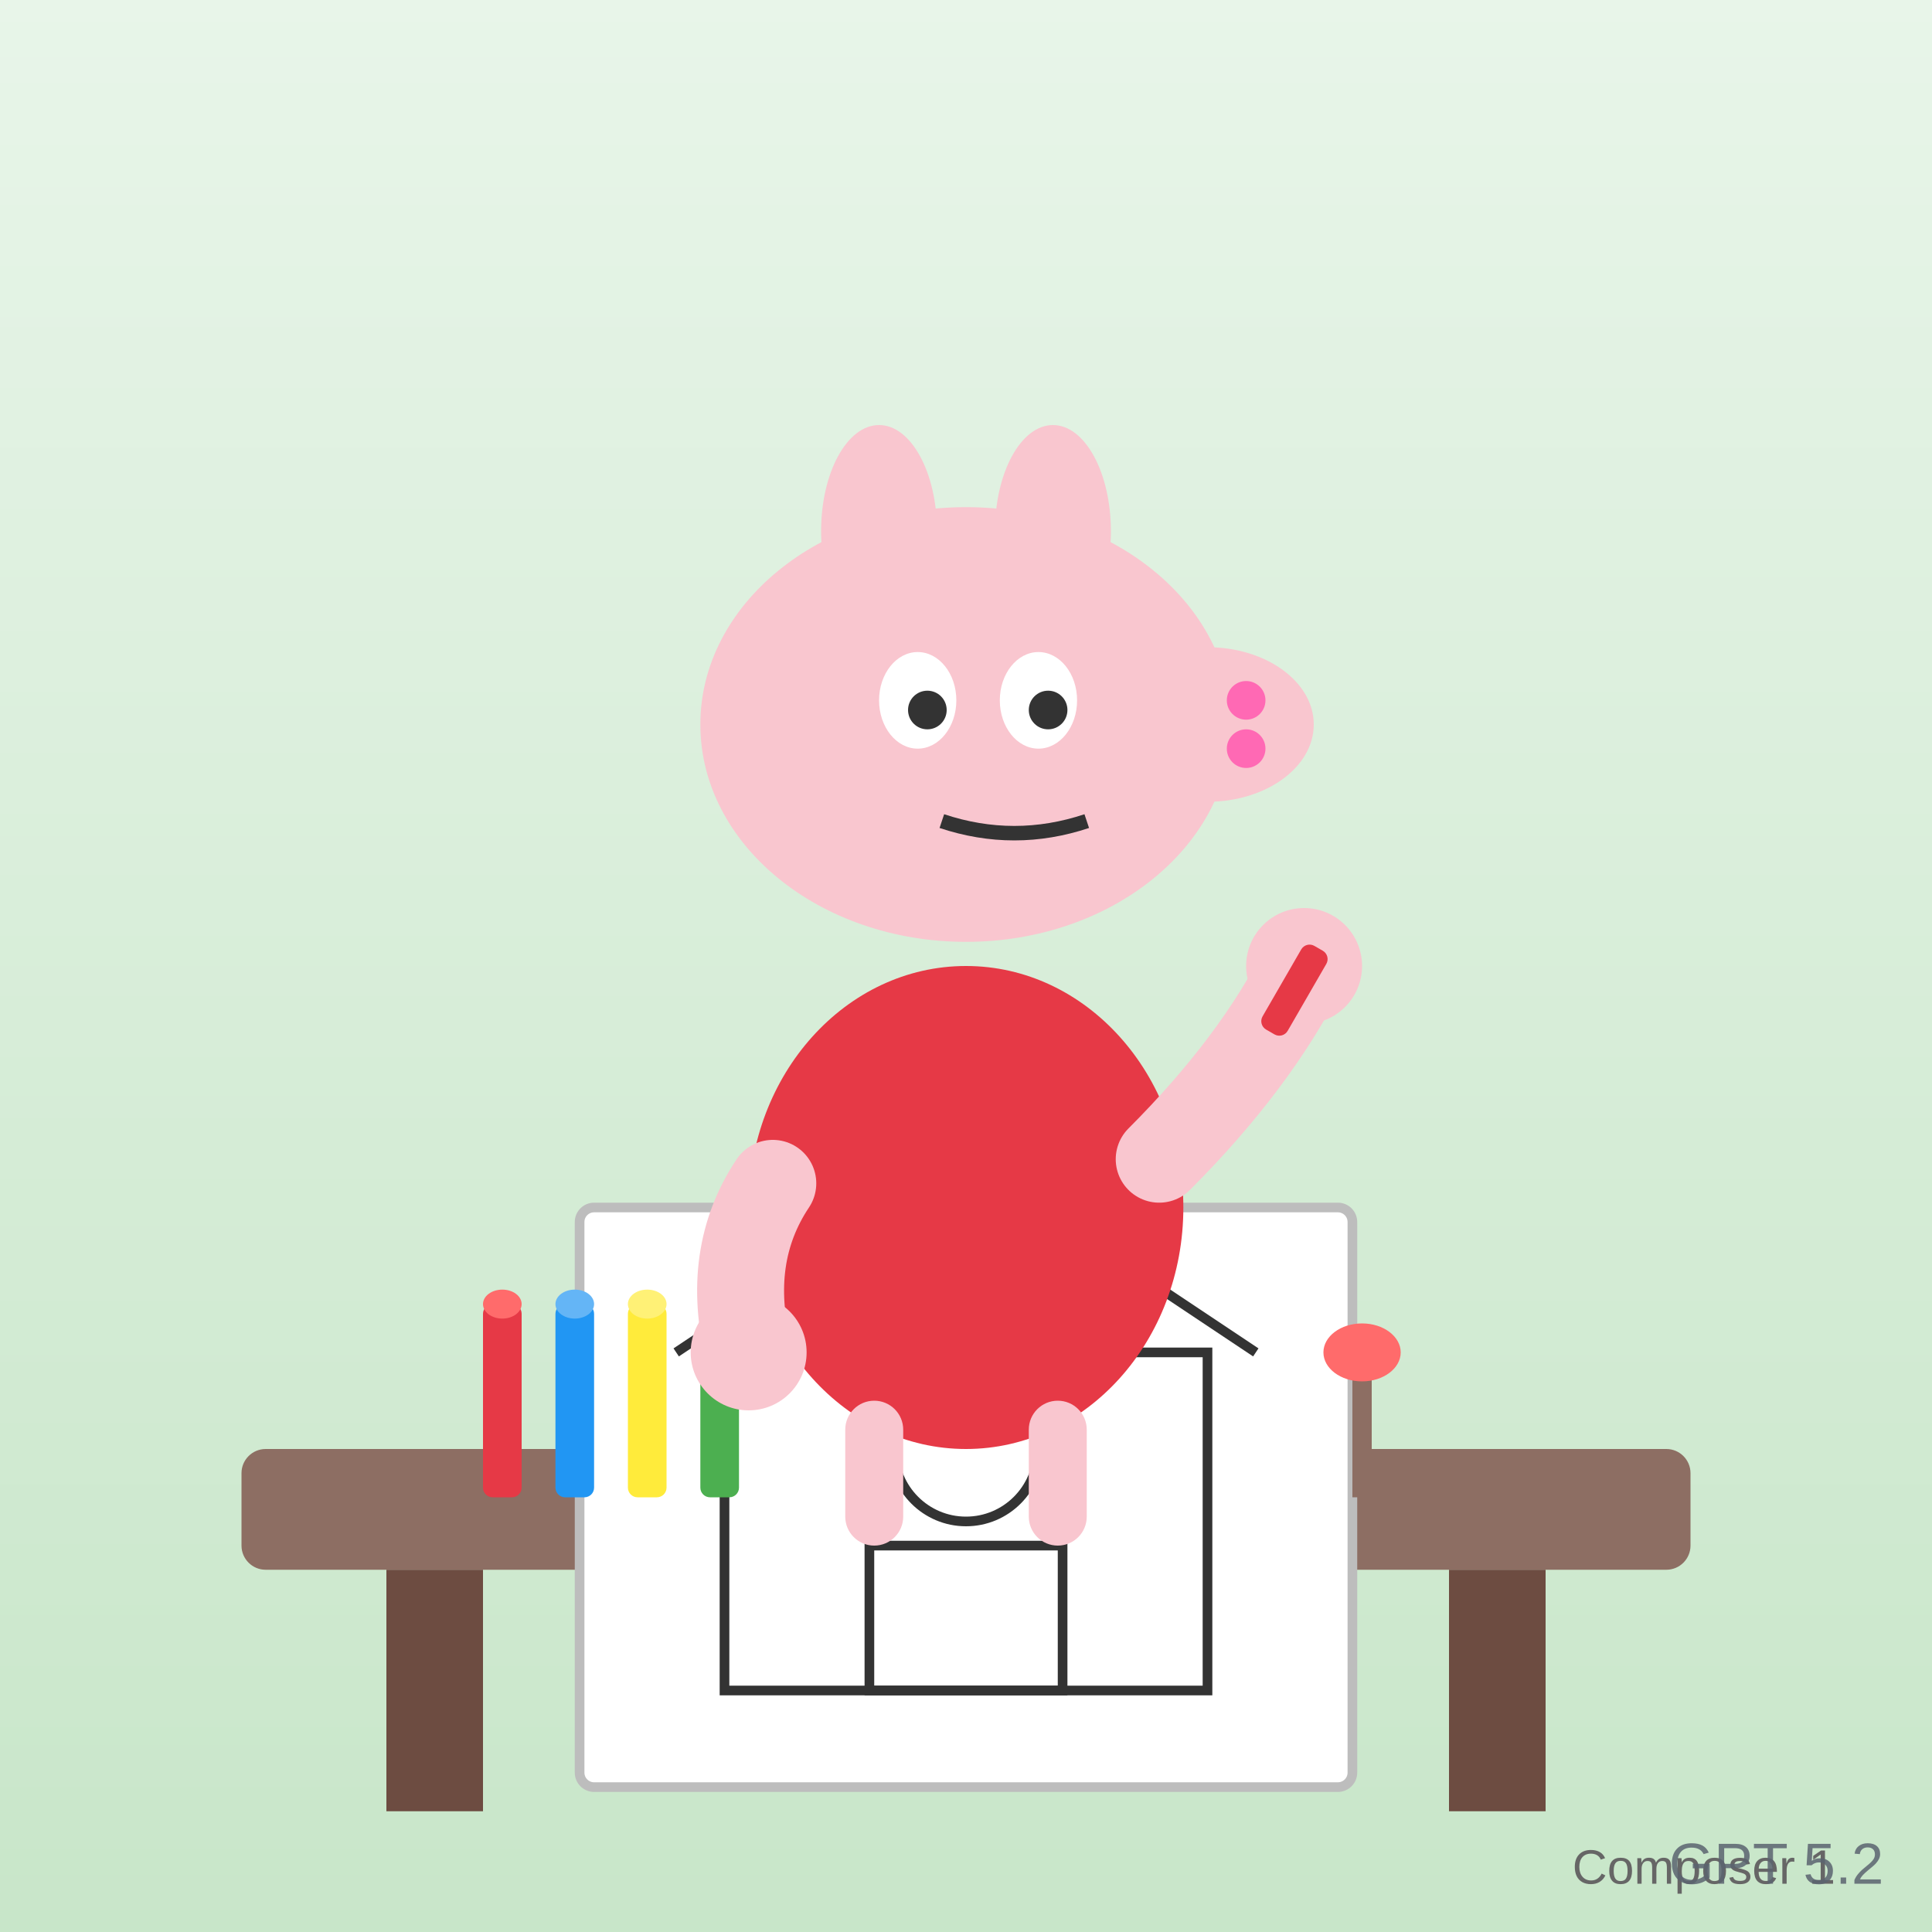
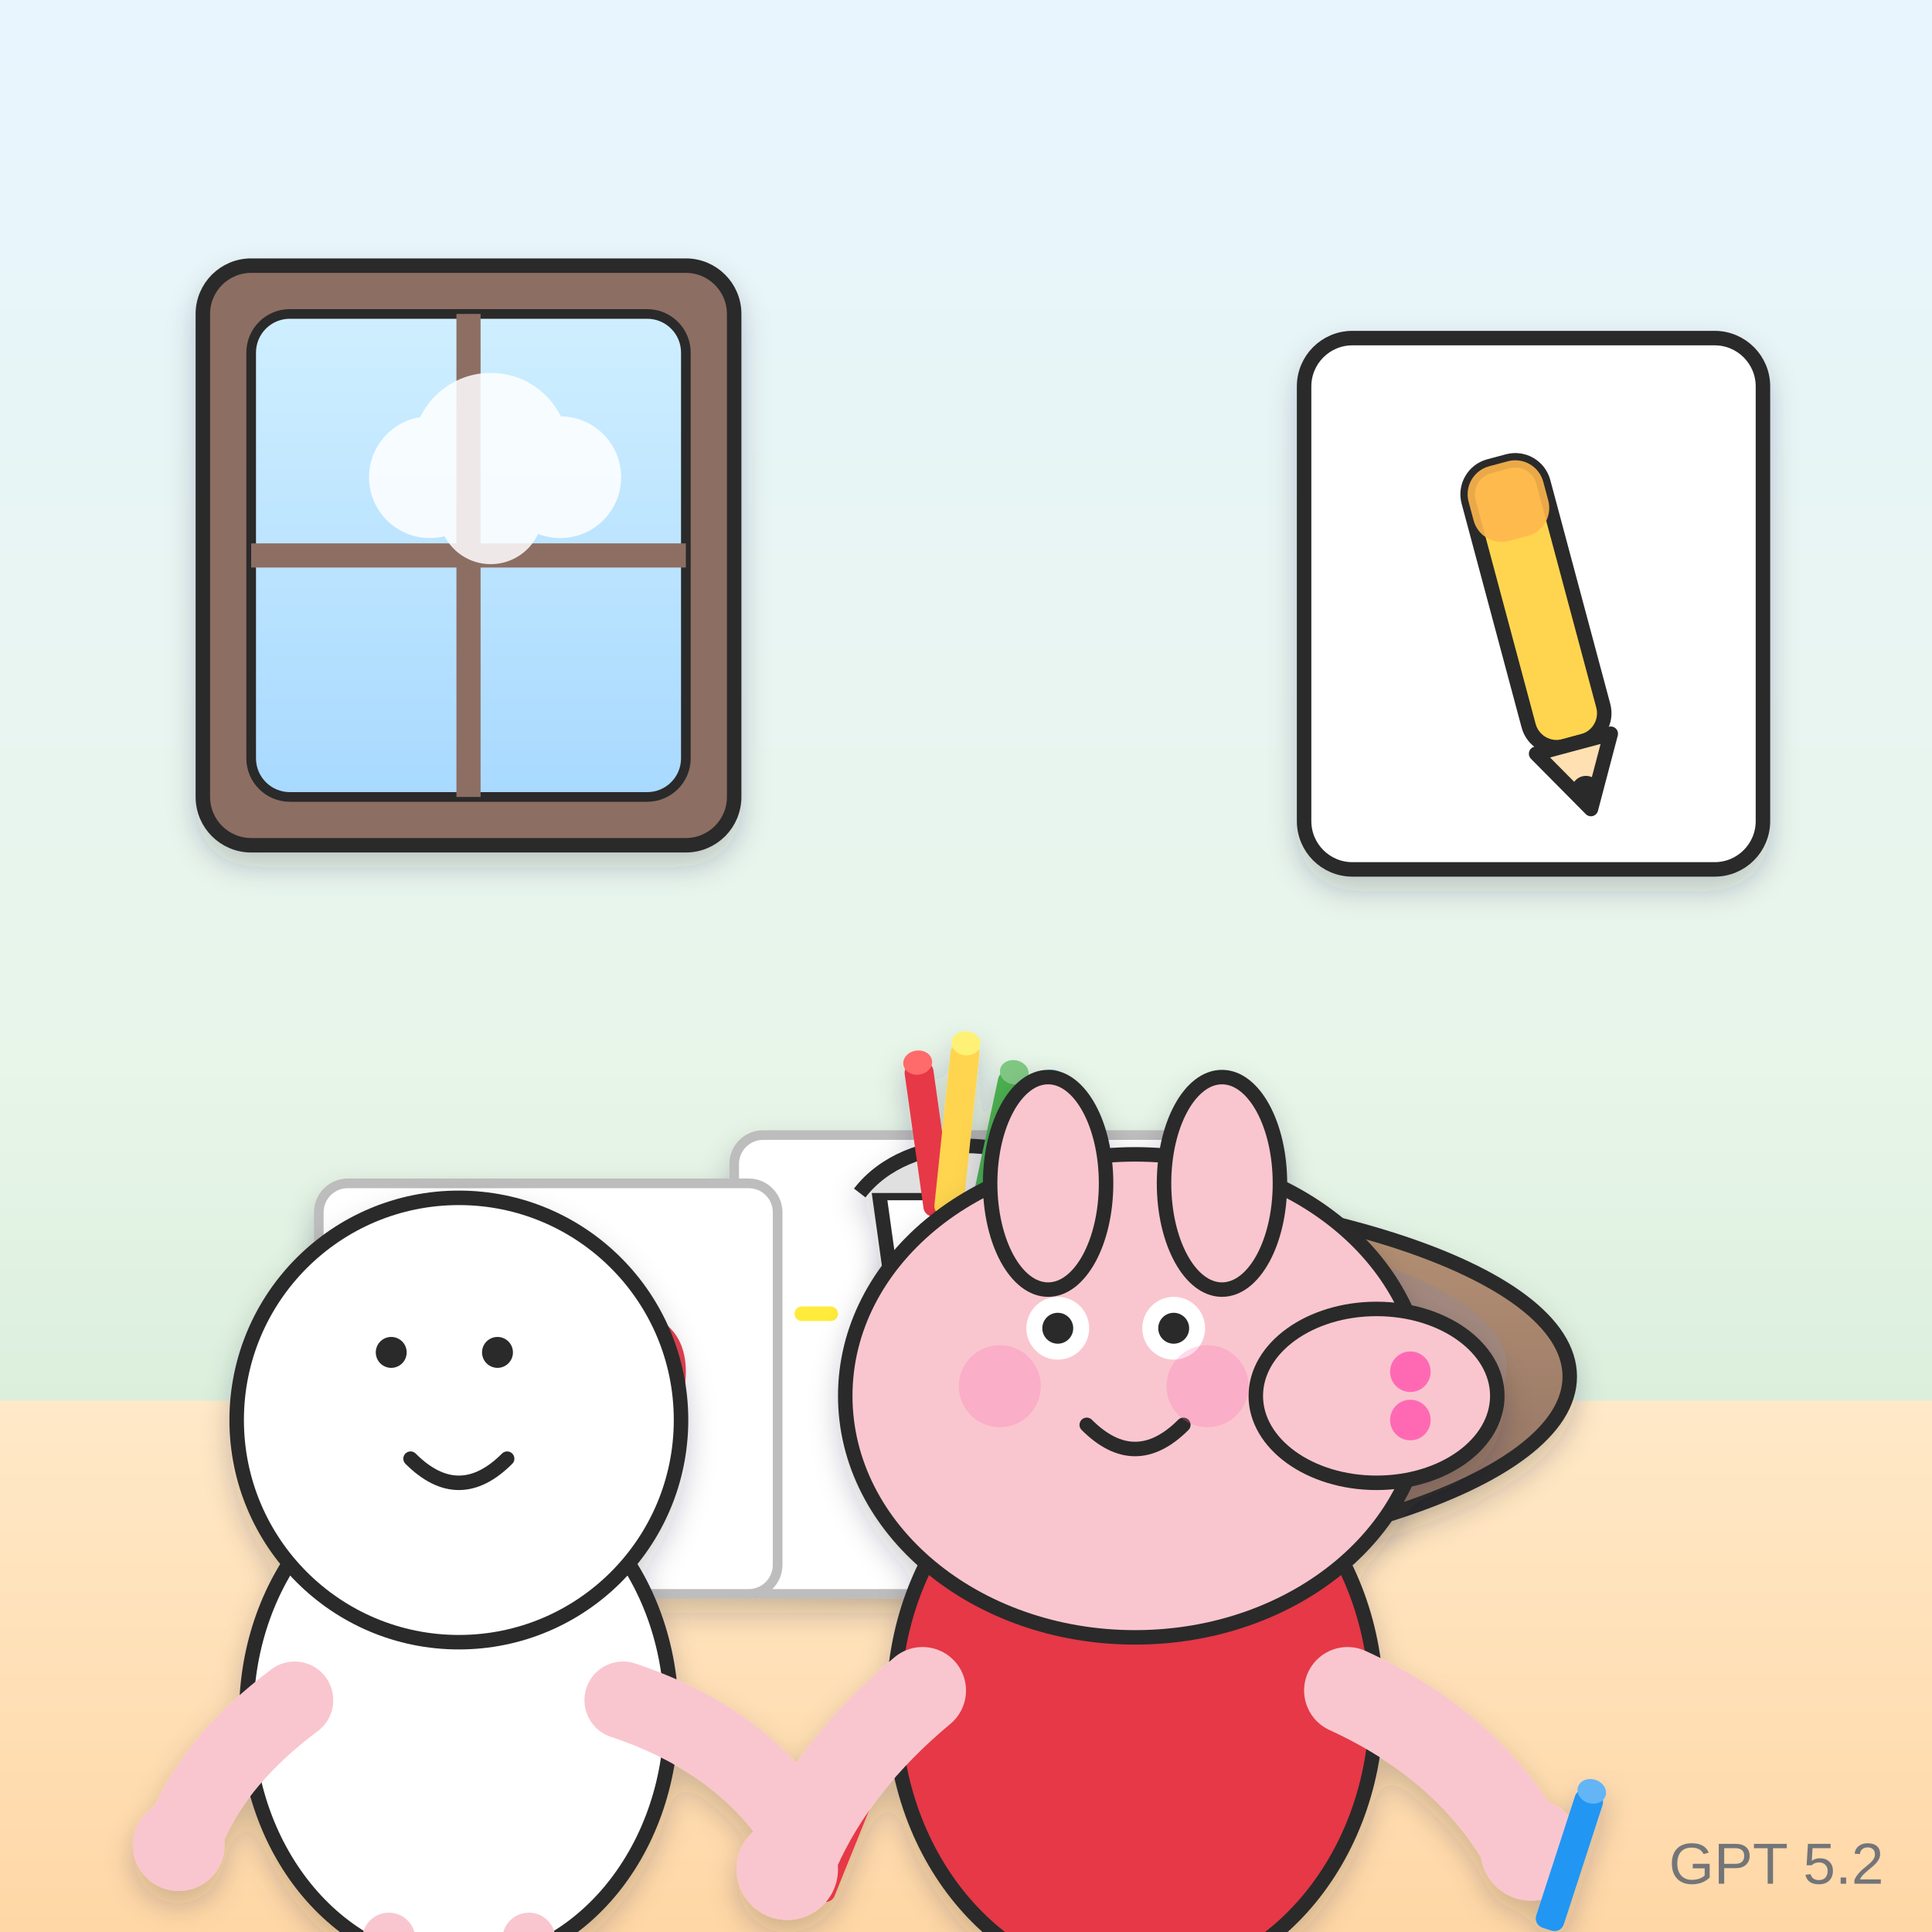
<svg xmlns="http://www.w3.org/2000/svg" viewBox="0 0 400 400" width="400" height="400">
  <defs>
-     <linearGradient id="artBg" x1="0%" y1="0%" x2="0%" y2="100%">
-       <stop offset="0%" stop-color="#E8F5E9" />
+     <linearGradient id="bg11" x1="0%" y1="0%" x2="0%" y2="100%">
+       <stop offset="0%" stop-color="#E8F5FF" />
+       <stop offset="55%" stop-color="#E8F5E9" />
      <stop offset="100%" stop-color="#C8E6C9" />
    </linearGradient>
+     <linearGradient id="floor11" x1="0%" y1="0%" x2="0%" y2="100%">
+       <stop offset="0%" stop-color="#FFE9C8" />
+       <stop offset="100%" stop-color="#FFD7A6" />
+     </linearGradient>
+     <linearGradient id="table11" x1="0%" y1="0%" x2="0%" y2="100%">
+       <stop offset="0%" stop-color="#B89474" />
+       <stop offset="100%" stop-color="#8D6E63" />
+     </linearGradient>
+     <linearGradient id="windowSky11" x1="0%" y1="0%" x2="0%" y2="100%">
+       <stop offset="0%" stop-color="#CFEFFF" />
+       <stop offset="100%" stop-color="#A8D9FF" />
+     </linearGradient>
+     <filter id="shadow11" x="-25%" y="-25%" width="150%" height="150%">
+       <feDropShadow dx="0" dy="3" stdDeviation="3" flood-color="#223" flood-opacity="0.22" />
+     </filter>
  </defs>
-   <rect width="400" height="400" fill="url(#artBg)" />
-   <rect x="50" y="300" width="300" height="25" rx="5" fill="#8D6E63" />
-   <rect x="80" y="325" width="20" height="50" fill="#6D4C41" />
-   <rect x="300" y="325" width="20" height="50" fill="#6D4C41" />
-   <rect x="120" y="250" width="160" height="120" rx="3" fill="white" stroke="#BDBDBD" stroke-width="2" />
-   <g stroke="#333" stroke-width="2" fill="none">
-     <rect x="150" y="280" width="100" height="70" />
-     <path d="M 140 280 L 200 240 L 260 280" />
-     <rect x="180" y="320" width="40" height="30" />
-     <circle cx="200" cy="300" r="15" />
+   <rect width="400" height="400" fill="url(#bg11)" />
+   <rect x="0" y="290" width="400" height="110" fill="url(#floor11)" />
+   <g transform="translate(42 55)" filter="url(#shadow11)">
+     <rect x="0" y="0" width="110" height="120" rx="10" fill="#8D6E63" stroke="#2B2B2B" stroke-width="3" />
+     <rect x="10" y="10" width="90" height="100" rx="8" fill="url(#windowSky11)" stroke="#2B2B2B" stroke-width="2" />
+     <line x1="55" y1="10" x2="55" y2="110" stroke="#8D6E63" stroke-width="5" />
+     <line x1="10" y1="60" x2="100" y2="60" stroke="#8D6E63" stroke-width="5" />
+     <g fill="#FFFFFF" opacity="0.85" transform="translate(20 24) scale(0.9)">
+       <circle cx="30" cy="22" r="14" />
+       <circle cx="44" cy="16" r="18" />
+       <circle cx="60" cy="22" r="14" />
+       <circle cx="44" cy="30" r="12" />
+     </g>
  </g>
-   <g transform="translate(100, 270)">
-     <rect x="0" y="0" width="8" height="40" rx="2" fill="#E63946" />
-     <ellipse cx="4" cy="0" rx="4" ry="3" fill="#FF6B6B" />
-     <rect x="15" y="0" width="8" height="40" rx="2" fill="#2196F3" />
-     <ellipse cx="19" cy="0" rx="4" ry="3" fill="#64B5F6" />
-     <rect x="30" y="0" width="8" height="40" rx="2" fill="#FFEB3B" />
-     <ellipse cx="34" cy="0" rx="4" ry="3" fill="#FFF176" />
-     <rect x="45" y="0" width="8" height="40" rx="2" fill="#4CAF50" />
-     <ellipse cx="49" cy="0" rx="4" ry="3" fill="#81C784" />
+   <g transform="translate(270 70)" filter="url(#shadow11)">
+     <rect x="0" y="0" width="95" height="110" rx="10" fill="#FFFFFF" stroke="#2B2B2B" stroke-width="3" />
+     <g transform="translate(48 55) rotate(-15)">
+       <rect x="-8" y="-30" width="16" height="60" rx="6" fill="#FFD54F" stroke="#2B2B2B" stroke-width="3" />
+       <rect x="-8" y="-30" width="16" height="16" rx="6" fill="#FFB74D" stroke="none" opacity="0.9" />
+       <path d="M -8 30 L 0 44 L 8 30 Z" fill="#FFE0B2" stroke="#2B2B2B" stroke-width="3" stroke-linejoin="round" />
+       <circle cx="0" cy="40" r="3" fill="#2B2B2B" stroke="none" />
+     </g>
  </g>
-   <g transform="translate(200, 200)">
-     <ellipse cx="0" cy="50" rx="45" ry="50" fill="#E63946" />
-     <rect x="-25" y="90" width="12" height="30" rx="6" fill="#F9C6CF" />
-     <rect x="13" y="90" width="12" height="30" rx="6" fill="#F9C6CF" />
-     <path d="M 40 40 Q 60 20 70 0" stroke="#F9C6CF" stroke-width="18" stroke-linecap="round" fill="none" />
-     <circle cx="70" cy="0" r="12" fill="#F9C6CF" />
-     <rect x="65" y="-5" width="6" height="20" rx="2" fill="#E63946" transform="rotate(30 68 5)" />
-     <path d="M -40 45 Q -50 60 -45 80" stroke="#F9C6CF" stroke-width="18" stroke-linecap="round" fill="none" />
-     <circle cx="-45" cy="80" r="12" fill="#F9C6CF" />
-     <ellipse cx="0" cy="-50" rx="55" ry="45" fill="#F9C6CF" />
-     <ellipse cx="50" cy="-50" rx="22" ry="16" fill="#F9C6CF" />
-     <circle cx="58" cy="-55" r="4" fill="#FF69B4" />
-     <circle cx="58" cy="-45" r="4" fill="#FF69B4" />
-     <ellipse cx="-18" cy="-90" rx="12" ry="22" fill="#F9C6CF" />
-     <ellipse cx="18" cy="-90" rx="12" ry="22" fill="#F9C6CF" />
-     <ellipse cx="-10" cy="-55" rx="8" ry="10" fill="white" />
-     <ellipse cx="15" cy="-55" rx="8" ry="10" fill="white" />
-     <circle cx="-8" cy="-53" r="4" fill="#333" />
-     <circle cx="17" cy="-53" r="4" fill="#333" />
-     <path d="M -5 -30 Q 10 -25 25 -30" stroke="#333" stroke-width="3" fill="none" />
+   <g transform="translate(200 285)" filter="url(#shadow11)">
+     <ellipse cx="0" cy="0" rx="125" ry="40" fill="url(#table11)" stroke="#2B2B2B" stroke-width="3" />
+     <ellipse cx="0" cy="-2" rx="112" ry="33" fill="#A1887F" stroke="none" opacity="0.9" />
  </g>
-   <g transform="translate(280, 280)">
-     <rect x="0" y="0" width="4" height="30" fill="#8D6E63" />
-     <ellipse cx="2" cy="0" rx="8" ry="6" fill="#FF6B6B" />
+   <g filter="url(#shadow11)">
+     <rect x="152" y="235" width="110" height="95" rx="6" fill="#FFFFFF" stroke="#BDBDBD" stroke-width="2" />
+     <rect x="66" y="245" width="95" height="85" rx="6" fill="#FFFFFF" stroke="#BDBDBD" stroke-width="2" />
  </g>
-   <text x="380" y="390" text-anchor="end" font-family="Arial, sans-serif" font-size="10" fill="#666">Composer 1</text>
+   <g stroke="#2B2B2B" stroke-width="2" stroke-linecap="round" stroke-linejoin="round">
+     <g transform="translate(160 248)">
+       <circle cx="30" cy="24" r="10" fill="#FFEB3B" stroke="none" />
+       <g stroke="#FFEB3B" stroke-width="3">
+         <line x1="30" y1="6" x2="30" y2="0" />
+         <line x1="30" y1="48" x2="30" y2="54" />
+         <line x1="12" y1="24" x2="6" y2="24" />
+         <line x1="48" y1="24" x2="54" y2="24" />
+       </g>
+       <path d="M 70 70 Q 62 55 70 40 Q 78 55 70 70 Z" fill="#FF6B6B" stroke="none" />
+       <circle cx="70" cy="54" r="5" fill="#FFD54F" stroke="none" />
+       <path d="M 70 58 L 70 80" stroke="#4CAF50" stroke-width="3" />
+       <path d="M 70 70 Q 60 68 56 60" stroke="#4CAF50" stroke-width="3" fill="none" />
+       <path d="M 70 72 Q 80 70 84 62" stroke="#4CAF50" stroke-width="3" fill="none" />
+     </g>
+     <g transform="translate(76 258)">
+       <path d="M 40 26 C 34 10 14 10 14 26 C 14 44 40 58 40 58 C 40 58 66 44 66 26 C 66 10 46 10 40 26 Z" fill="#E63946" stroke="none" opacity="0.95" />
+     </g>
+   </g>
+   <g transform="translate(200 242)" filter="url(#shadow11)" stroke="#2B2B2B" stroke-width="3" stroke-linejoin="round">
+     <path d="M -18 5 L 18 5 L 12 48 L -12 48 Z" fill="#FFFFFF" />
+     <path d="M -22 5 C -12 -8 12 -8 22 5" fill="#E0E0E0" />
+     <g stroke="none">
+       <g transform="translate(-10 -22) rotate(-8)">
+         <rect x="-3" y="0" width="6" height="32" rx="2" fill="#E63946" />
+         <ellipse cx="0" cy="0" rx="3" ry="2.5" fill="#FF6B6B" />
+       </g>
+       <g transform="translate(0 -26) rotate(6)">
+         <rect x="-3" y="0" width="6" height="36" rx="2" fill="#FFD54F" />
+         <ellipse cx="0" cy="0" rx="3" ry="2.5" fill="#FFF176" />
+       </g>
+       <g transform="translate(10 -20) rotate(12)">
+         <rect x="-3" y="0" width="6" height="30" rx="2" fill="#4CAF50" />
+         <ellipse cx="0" cy="0" rx="3" ry="2.5" fill="#81C784" />
+       </g>
+       <g transform="translate(18 -18) rotate(18)">
+         <rect x="-3" y="0" width="6" height="28" rx="2" fill="#2196F3" />
+         <ellipse cx="0" cy="0" rx="3" ry="2.5" fill="#64B5F6" />
+       </g>
+     </g>
+   </g>
+   <g stroke="#2B2B2B" stroke-width="3" stroke-linecap="round" stroke-linejoin="round" filter="url(#shadow11)">
+     <g transform="translate(95 300)">
+       <ellipse cx="0" cy="55" rx="44" ry="52" fill="#FFFFFF" />
+       <rect x="-20" y="96" width="11" height="46" rx="5.5" fill="#F9C6CF" stroke="none" />
+       <rect x="9" y="96" width="11" height="46" rx="5.5" fill="#F9C6CF" stroke="none" />
+       <ellipse cx="-14" cy="147" rx="13" ry="7.2" fill="#2B2B2B" stroke="none" />
+       <ellipse cx="14" cy="147" rx="13" ry="7.2" fill="#2B2B2B" stroke="none" />
+       <path d="M 34 52 Q 58 60 70 78" fill="none" stroke="#F9C6CF" stroke-width="16" />
+       <circle cx="72" cy="80" r="9.5" fill="#F9C6CF" stroke="none" />
+       <g transform="translate(78 84) rotate(22)" stroke="none">
+         <rect x="-3" y="-16" width="6" height="26" rx="2" fill="#E63946" />
+         <ellipse cx="0" cy="-16" rx="3" ry="2.5" fill="#FF6B6B" />
+       </g>
+       <path d="M -34 52 Q -50 64 -56 78" fill="none" stroke="#F9C6CF" stroke-width="16" />
+       <circle cx="-58" cy="82" r="9.5" fill="#F9C6CF" stroke="none" />
+       <circle cx="0" cy="-6" r="46" fill="#FFFFFF" />
+       <circle cx="-20" cy="-24" r="10" fill="#FFFFFF" opacity="0.85" stroke="none" />
+       <circle cx="0" cy="-34" r="10" fill="#FFFFFF" opacity="0.85" stroke="none" />
+       <circle cx="20" cy="-24" r="10" fill="#FFFFFF" opacity="0.85" stroke="none" />
+       <circle cx="-14" cy="-20" r="6.5" fill="#FFFFFF" stroke="none" />
+       <circle cx="8" cy="-20" r="6.5" fill="#FFFFFF" stroke="none" />
+       <circle cx="-14" cy="-20" r="3.2" fill="#2B2B2B" stroke="none" />
+       <circle cx="8" cy="-20" r="3.2" fill="#2B2B2B" stroke="none" />
+       <path d="M -10 2 Q 0 12 10 2" fill="none" />
+     </g>
+     <g transform="translate(235 295)">
+       <ellipse cx="0" cy="58" rx="50" ry="58" fill="#E63946" />
+       <rect x="-26" y="105" width="13" height="52" rx="6.5" fill="#F9C6CF" stroke="none" />
+       <rect x="13" y="105" width="13" height="52" rx="6.5" fill="#F9C6CF" stroke="none" />
+       <ellipse cx="-20" cy="165" rx="16" ry="8.5" fill="#2B2B2B" stroke="none" />
+       <ellipse cx="20" cy="165" rx="16" ry="8.5" fill="#2B2B2B" stroke="none" />
+       <path d="M 44 55 Q 68 66 80 86" fill="none" stroke="#F9C6CF" stroke-width="18" />
+       <circle cx="82" cy="88" r="10.5" fill="#F9C6CF" stroke="none" />
+       <g transform="translate(89 93) rotate(18)" stroke="none">
+         <rect x="-3" y="-18" width="6" height="30" rx="2" fill="#2196F3" />
+         <ellipse cx="0" cy="-18" rx="3" ry="2.5" fill="#64B5F6" />
+       </g>
+       <path d="M -44 55 Q -62 70 -70 88" fill="none" stroke="#F9C6CF" stroke-width="18" />
+       <circle cx="-72" cy="92" r="10.5" fill="#F9C6CF" stroke="none" />
+       <ellipse cx="0" cy="-6" rx="60" ry="50" fill="#F9C6CF" />
+       <ellipse cx="50" cy="-6" rx="25" ry="18" fill="#F9C6CF" />
+       <circle cx="57" cy="-11" r="4.2" fill="#FF69B4" stroke="none" />
+       <circle cx="57" cy="-1" r="4.2" fill="#FF69B4" stroke="none" />
+       <ellipse cx="-18" cy="-50" rx="12" ry="22" fill="#F9C6CF" />
+       <ellipse cx="18" cy="-50" rx="12" ry="22" fill="#F9C6CF" />
+       <circle cx="-16" cy="-20" r="6.5" fill="#FFFFFF" stroke="none" />
+       <circle cx="8" cy="-20" r="6.5" fill="#FFFFFF" stroke="none" />
+       <circle cx="-16" cy="-20" r="3.2" fill="#2B2B2B" stroke="none" />
+       <circle cx="8" cy="-20" r="3.2" fill="#2B2B2B" stroke="none" />
+       <path d="M -10 0 Q 0 10 10 0" fill="none" />
+       <circle cx="-28" cy="-8" r="8.5" fill="#FF69B4" opacity="0.25" stroke="none" />
+       <circle cx="15" cy="-8" r="8.5" fill="#FF69B4" opacity="0.25" stroke="none" />
+     </g>
+   </g>
  <text x="390" y="390" text-anchor="end" font-family="Arial, sans-serif" font-size="12" fill="#5B6470" opacity="0.85">GPT 5.2</text>
</svg>
